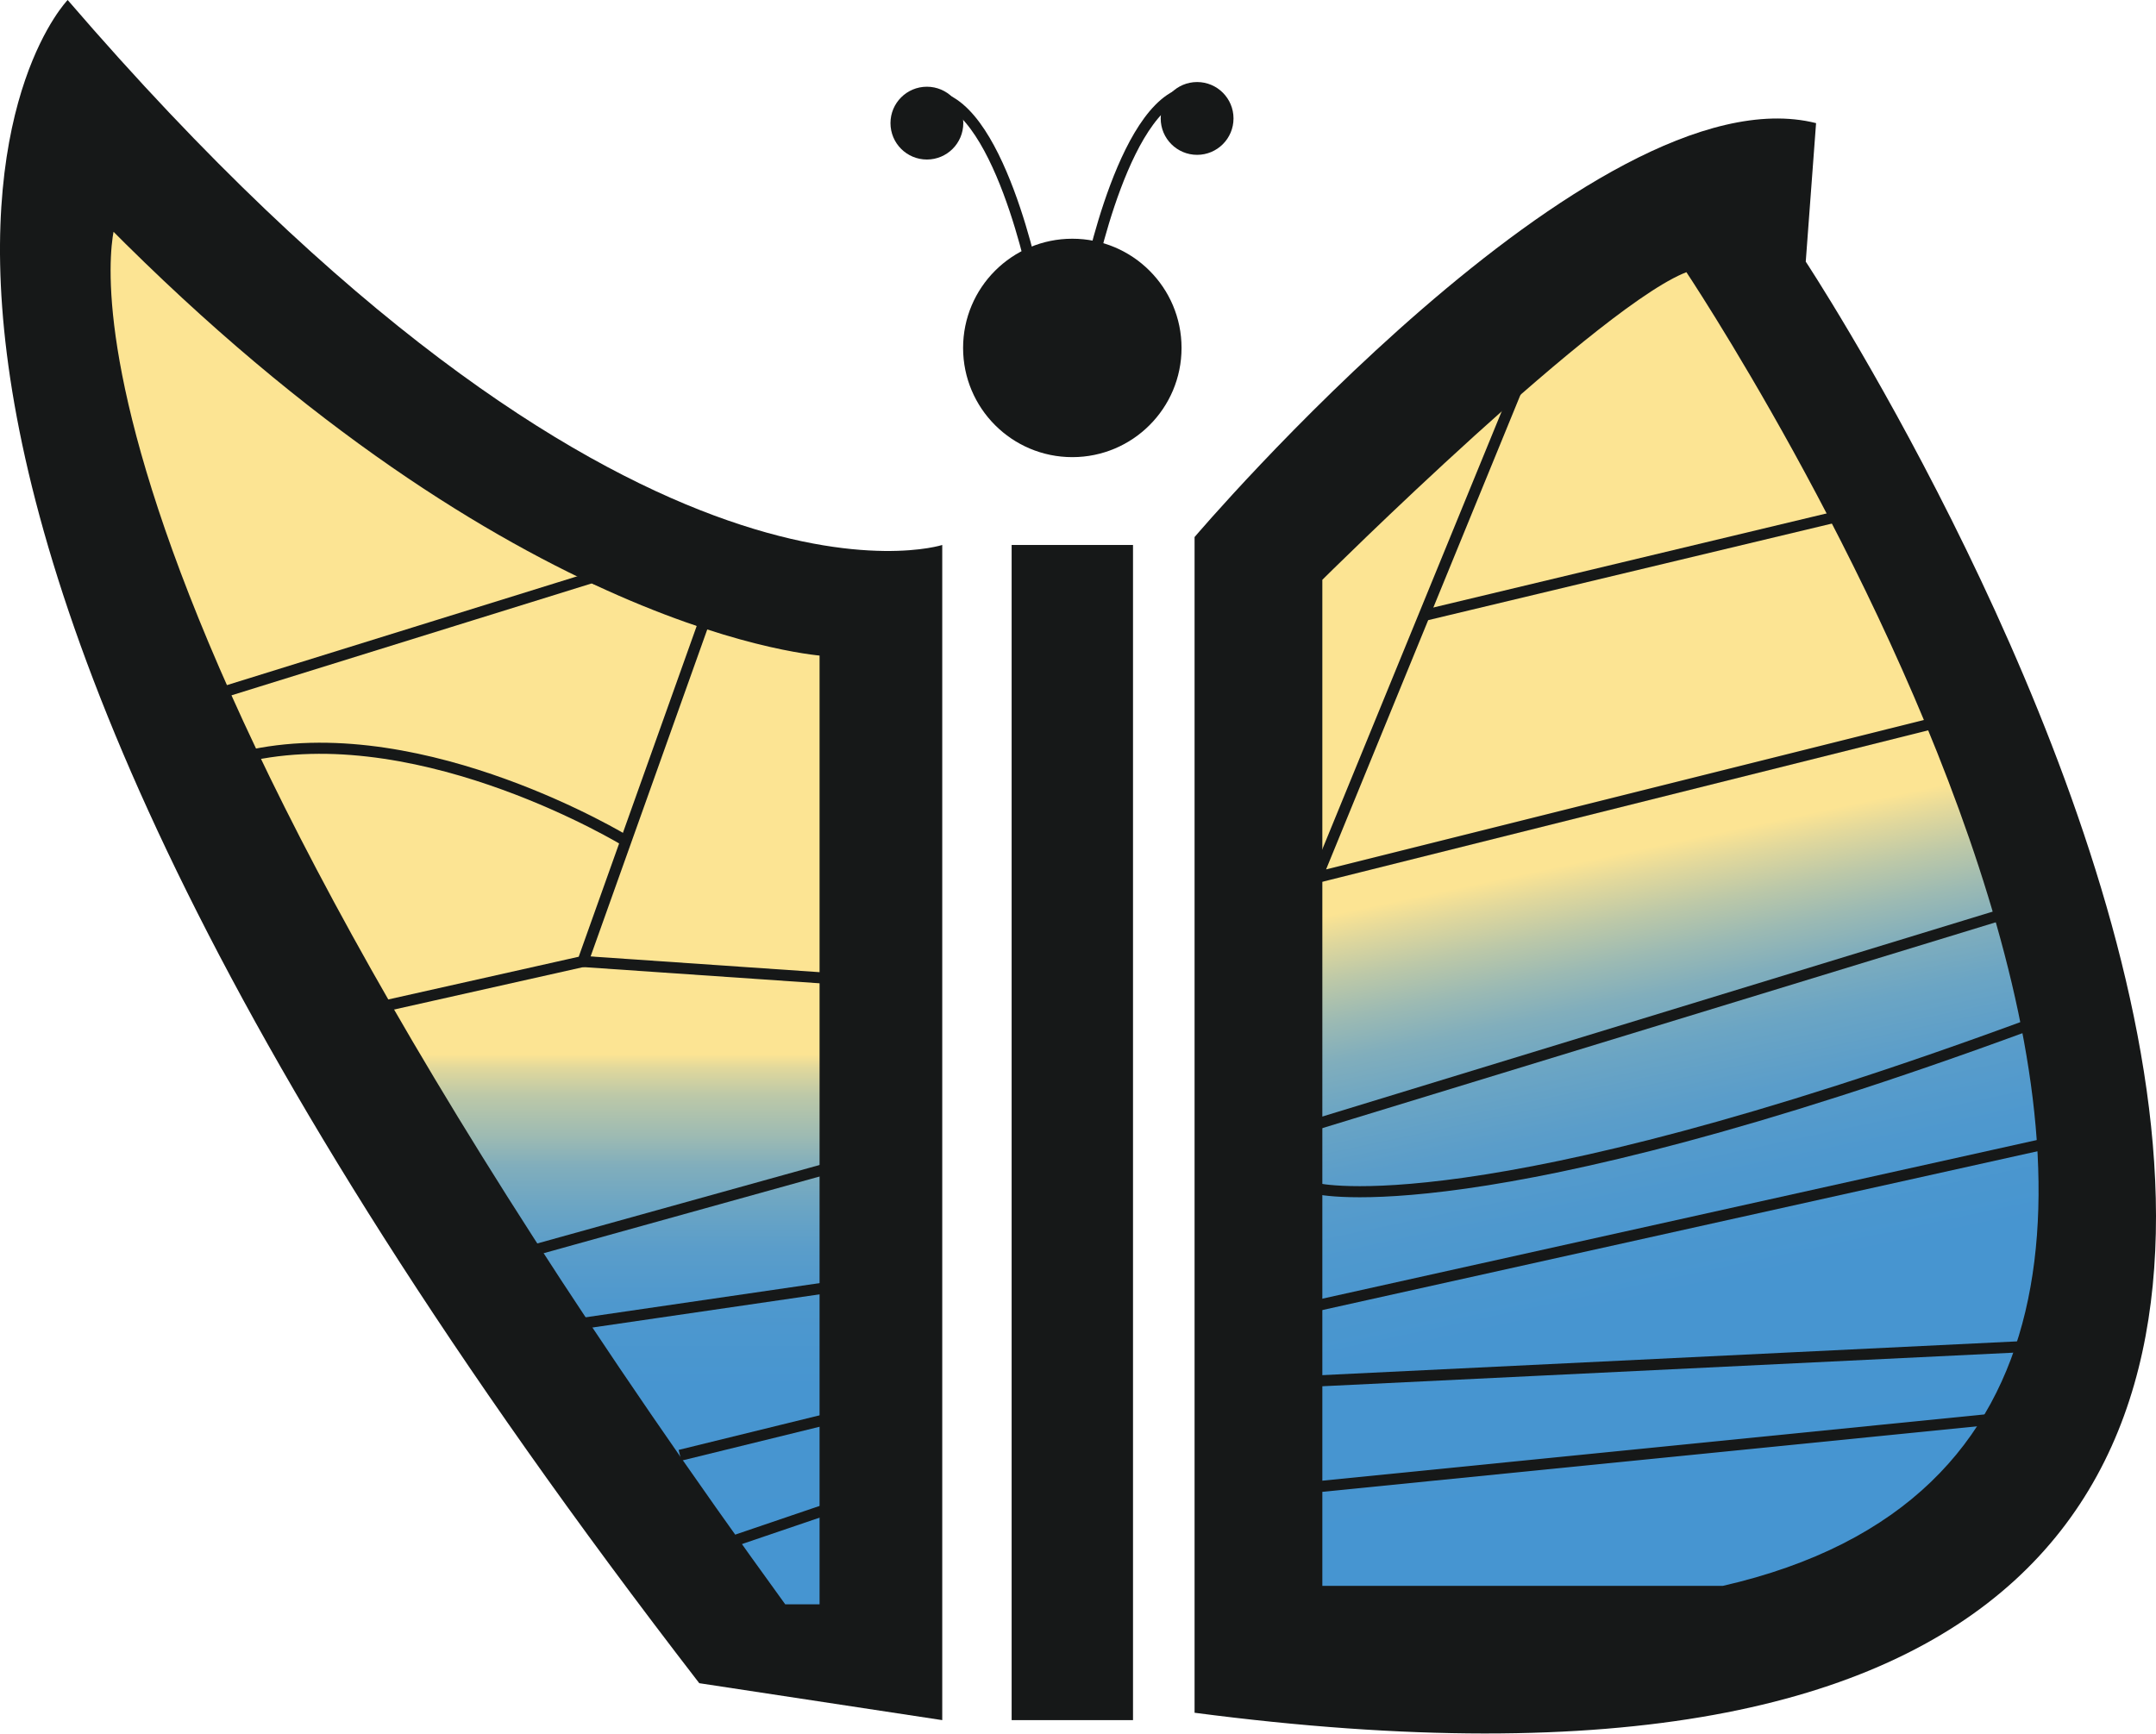
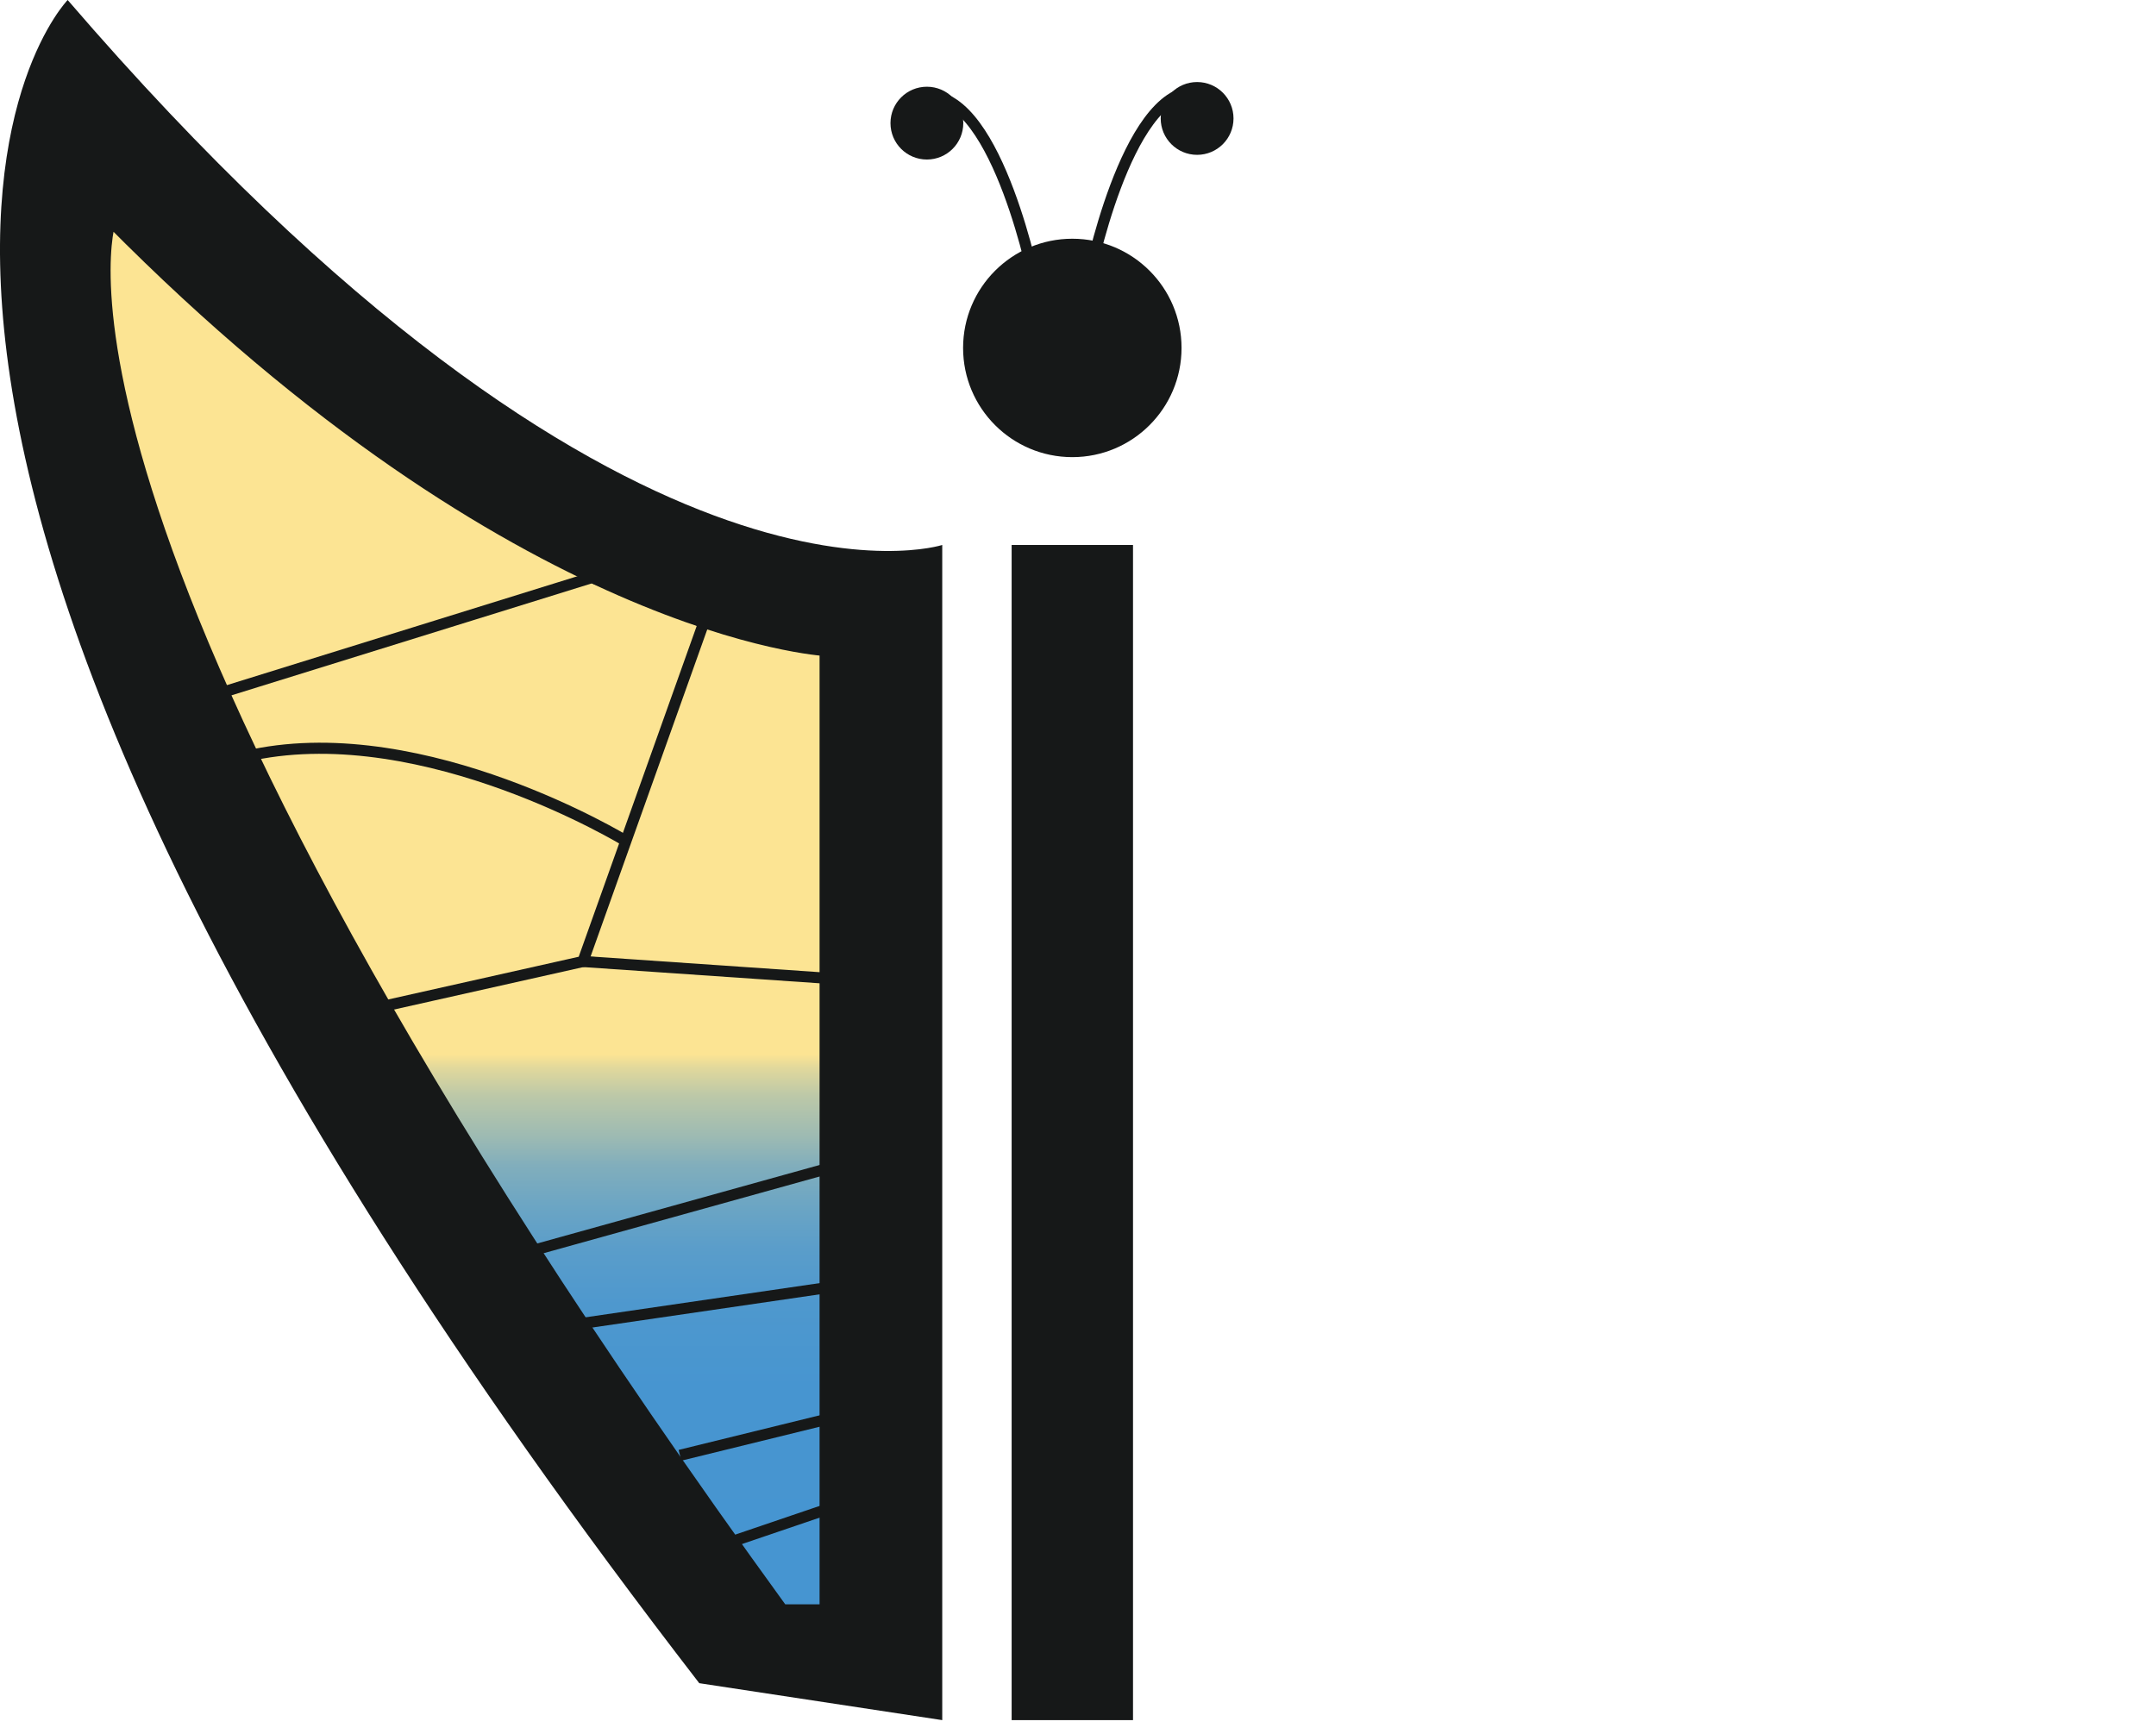
<svg xmlns="http://www.w3.org/2000/svg" id="a" viewBox="0 0 971.16 780.96">
  <defs>
    <style>.d{fill:none;}.d,.e,.f{stroke:#161818;stroke-miterlimit:10;stroke-width:5px;}.e{fill:url(#c);}.g{fill:#161818;}.f{fill:url(#b);}</style>
    <linearGradient id="b" x1="209.5" y1="99.47" x2="209.5" y2="725.27" gradientUnits="userSpaceOnUse">
      <stop offset=".6" stop-color="#fce493" />
      <stop offset=".61" stop-color="#e1d89c" />
      <stop offset=".63" stop-color="#bcc8a8" />
      <stop offset=".66" stop-color="#9cbab3" />
      <stop offset=".68" stop-color="#81aebc" />
      <stop offset=".71" stop-color="#6ba5c4" />
      <stop offset=".74" stop-color="#5a9dca" />
      <stop offset=".78" stop-color="#4e98ce" />
      <stop offset=".84" stop-color="#4795d0" />
      <stop offset="1" stop-color="#4695d1" />
    </linearGradient>
    <linearGradient id="c" x1="657.81" y1="141.47" x2="779.97" y2="716.19" gradientUnits="userSpaceOnUse">
      <stop offset=".43" stop-color="#fce493" />
      <stop offset=".45" stop-color="#e1d89c" />
      <stop offset=".48" stop-color="#bcc8a8" />
      <stop offset=".51" stop-color="#9cbab3" />
      <stop offset=".54" stop-color="#81aebc" />
      <stop offset=".58" stop-color="#6ba5c4" />
      <stop offset=".63" stop-color="#5a9dca" />
      <stop offset=".69" stop-color="#4e98ce" />
      <stop offset=".77" stop-color="#4795d0" />
      <stop offset="1" stop-color="#4695d1" />
    </linearGradient>
  </defs>
  <rect class="g" x="455.69" y="245.52" width="54.67" height="529.43" />
  <circle class="g" cx="483.02" cy="156.75" r="49.2" />
  <circle class="g" cx="539.23" cy="53.36" r="16.4" />
  <path class="d" d="M490.21,127.1s16.73-85.92,47.88-85.92" />
  <path class="g" d="M424.43,245.52S281.83,291.99,30.48,0c0,0-167.92,172.2,284.5,758.31l109.45,16.64V245.52Z" />
  <circle class="g" cx="417.51" cy="55.47" r="16.4" />
  <path class="d" d="M466.53,129.21s-16.73-85.92-47.88-85.92" />
  <path class="f" d="M371.67,293.06s-137.97-7.49-321.94-193.59C49.73,99.47,0,239.58,352.42,725.27h19.25V293.06Z" />
  <polyline class="d" points="100.83 311.71 266.73 260.16 317.04 280.45 262.57 433.17 173.64 453.12" />
  <line class="d" x1="371.67" y1="440.66" x2="262.57" y2="433.17" />
  <path class="d" d="M281.93,378.88s-89.94-54.91-168.02-38.82" />
  <line class="d" x1="371.67" y1="526.75" x2="240.92" y2="563.1" />
  <line class="d" x1="371.67" y1="580.23" x2="262.57" y2="596.17" />
  <line class="d" x1="371.67" y1="639.59" x2="306.29" y2="655.64" />
  <line class="d" x1="371.67" y1="680.24" x2="330.19" y2="694.35" />
-   <path class="g" d="M538.09,771.63V241.95S717.99,30.29,818.04,55.47l-4.65,62.4s497.9,754.96-275.29,653.76Z" />
-   <path class="e" d="M593.14,260.16s129.12-128.33,167.51-140.54c0,0,349.56,521.14,15.7,597.34h-183.21V260.16Z" />
-   <polyline class="d" points="682.79 176.38 641.48 277.27 593.14 395.31 870.04 326.08" />
-   <path class="d" d="M826.49,232.99l-185.02,44.27,185.02-44.27Z" />
-   <line class="d" x1="900.69" y1="412.37" x2="593.14" y2="506.4" />
-   <line class="d" x1="593.14" y1="588.2" x2="920.08" y2="515.59" />
-   <line class="d" x1="593.14" y1="622.15" x2="910.42" y2="606.73" />
-   <line class="d" x1="593.14" y1="669.84" x2="895.39" y2="639.59" />
-   <path class="d" d="M593.14,535.48s71.85,17.86,319.76-73.37" />
</svg>
